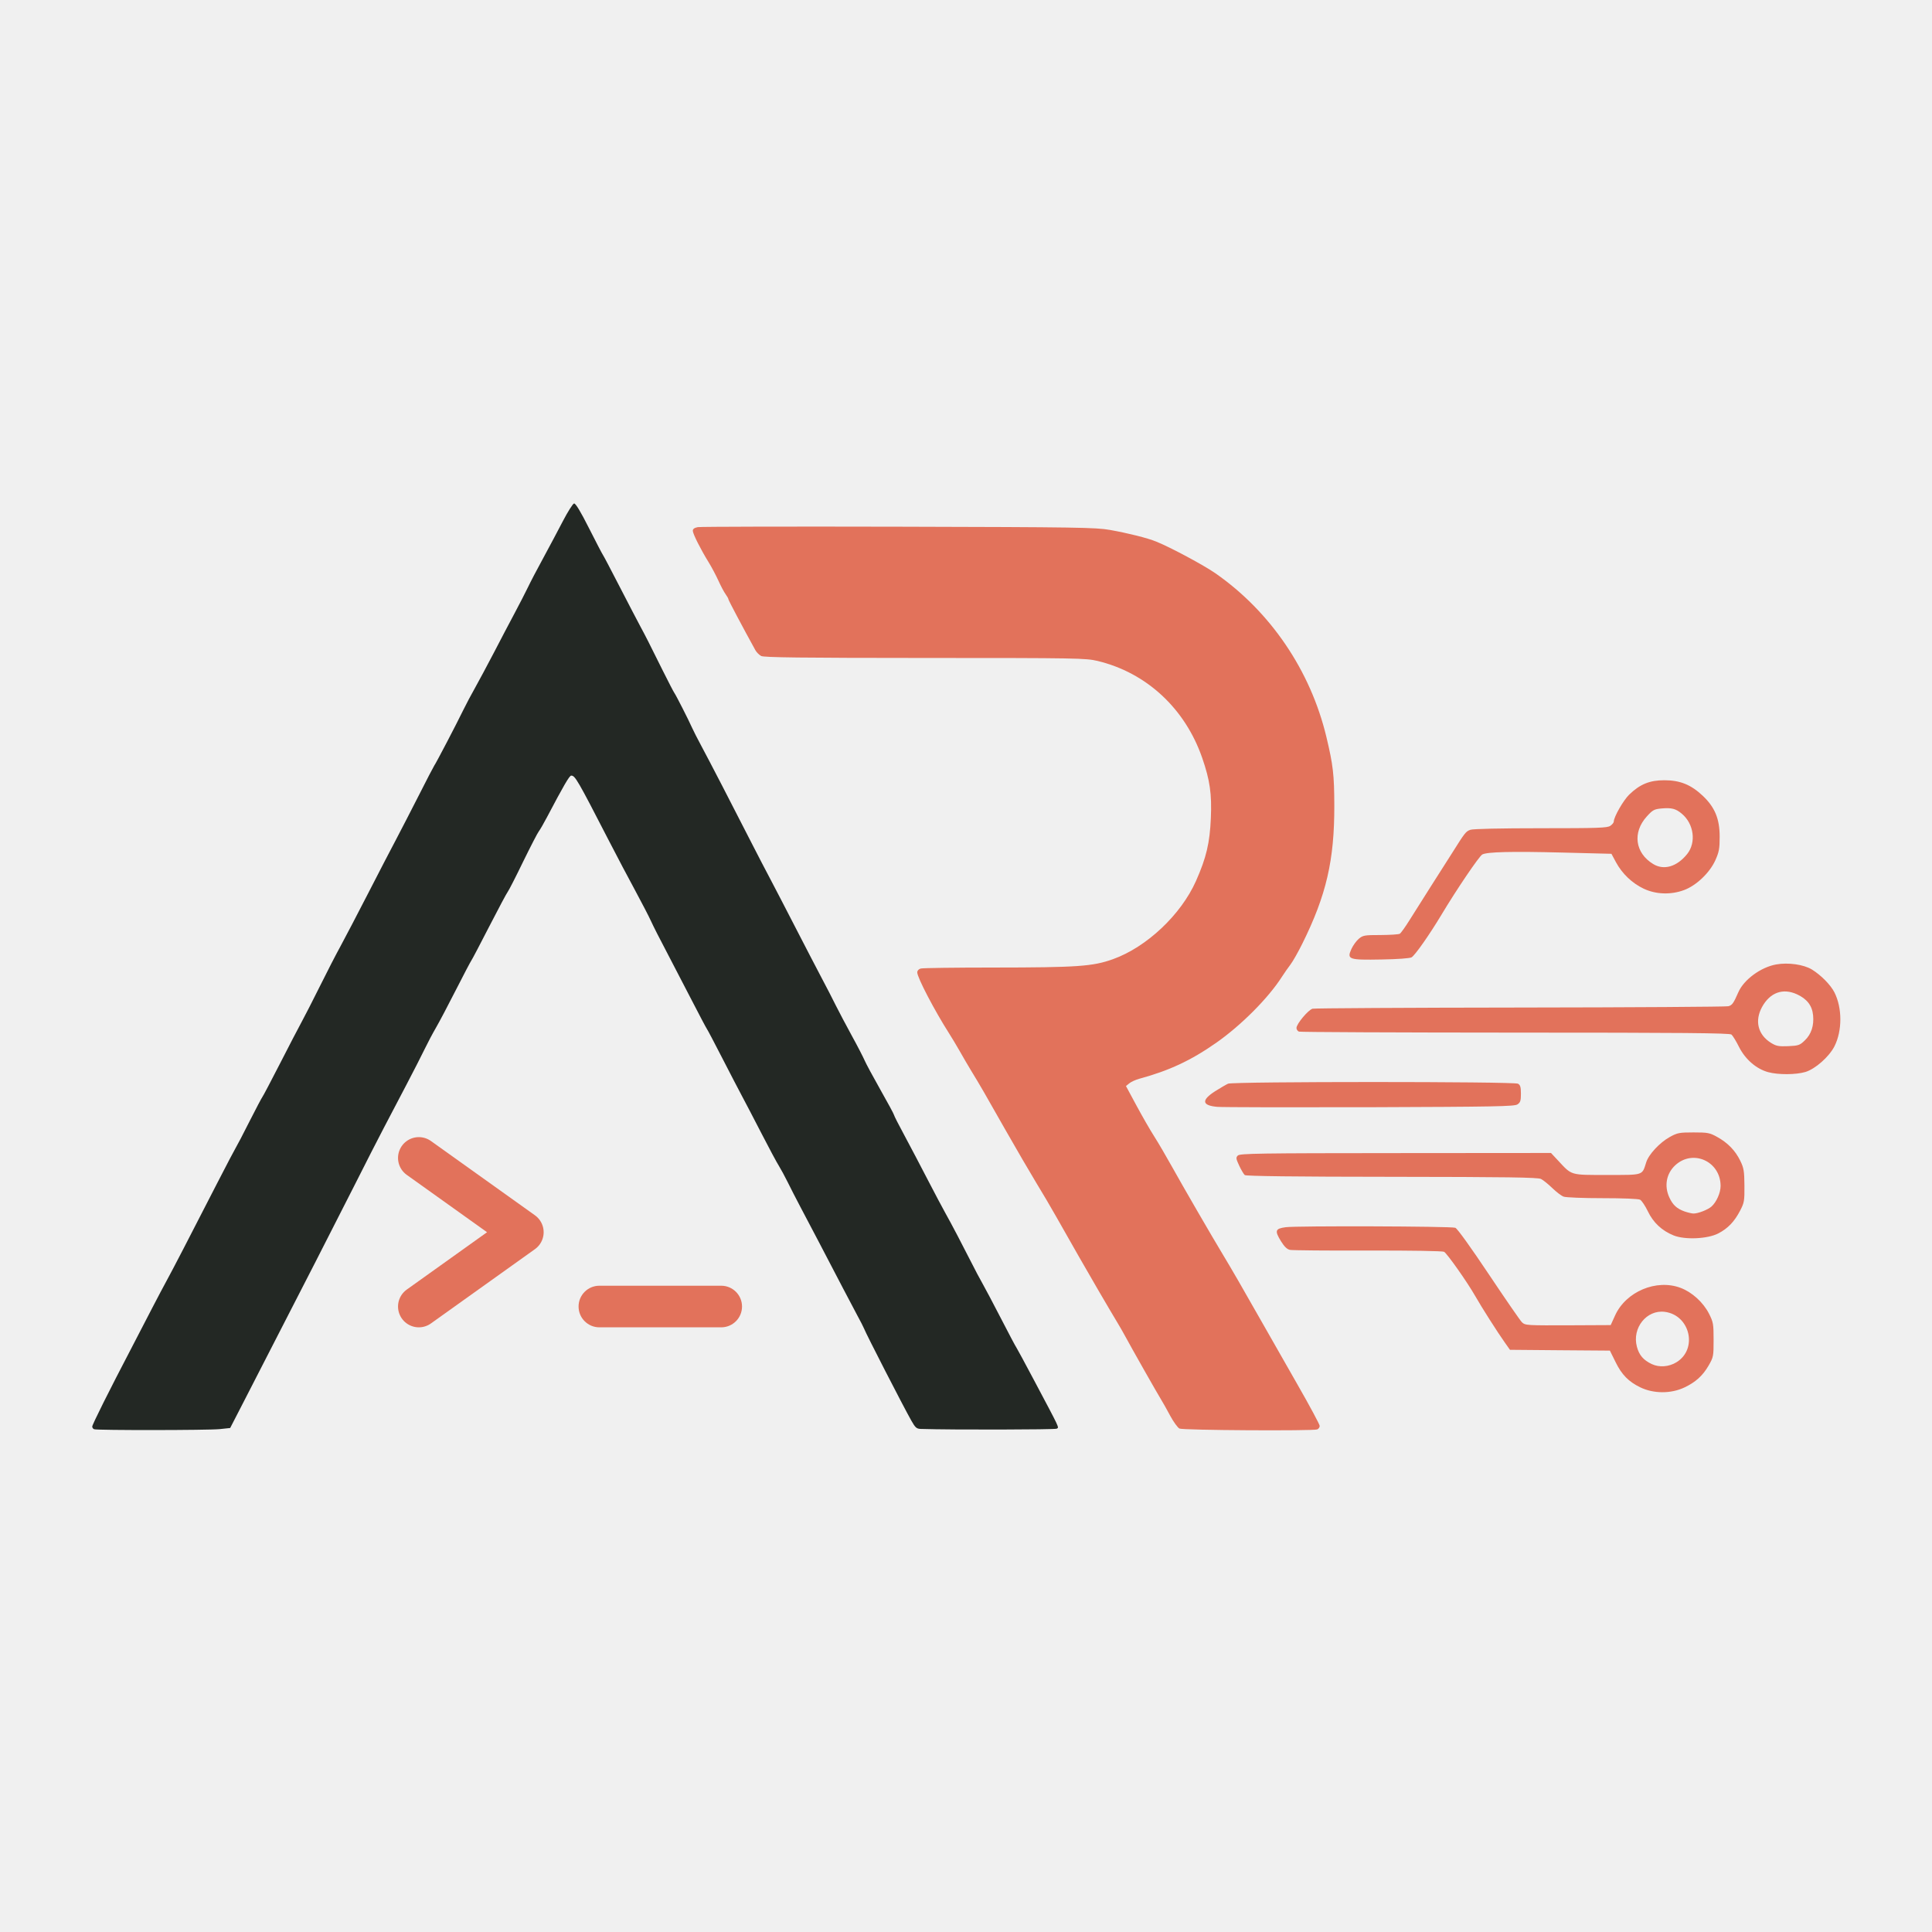
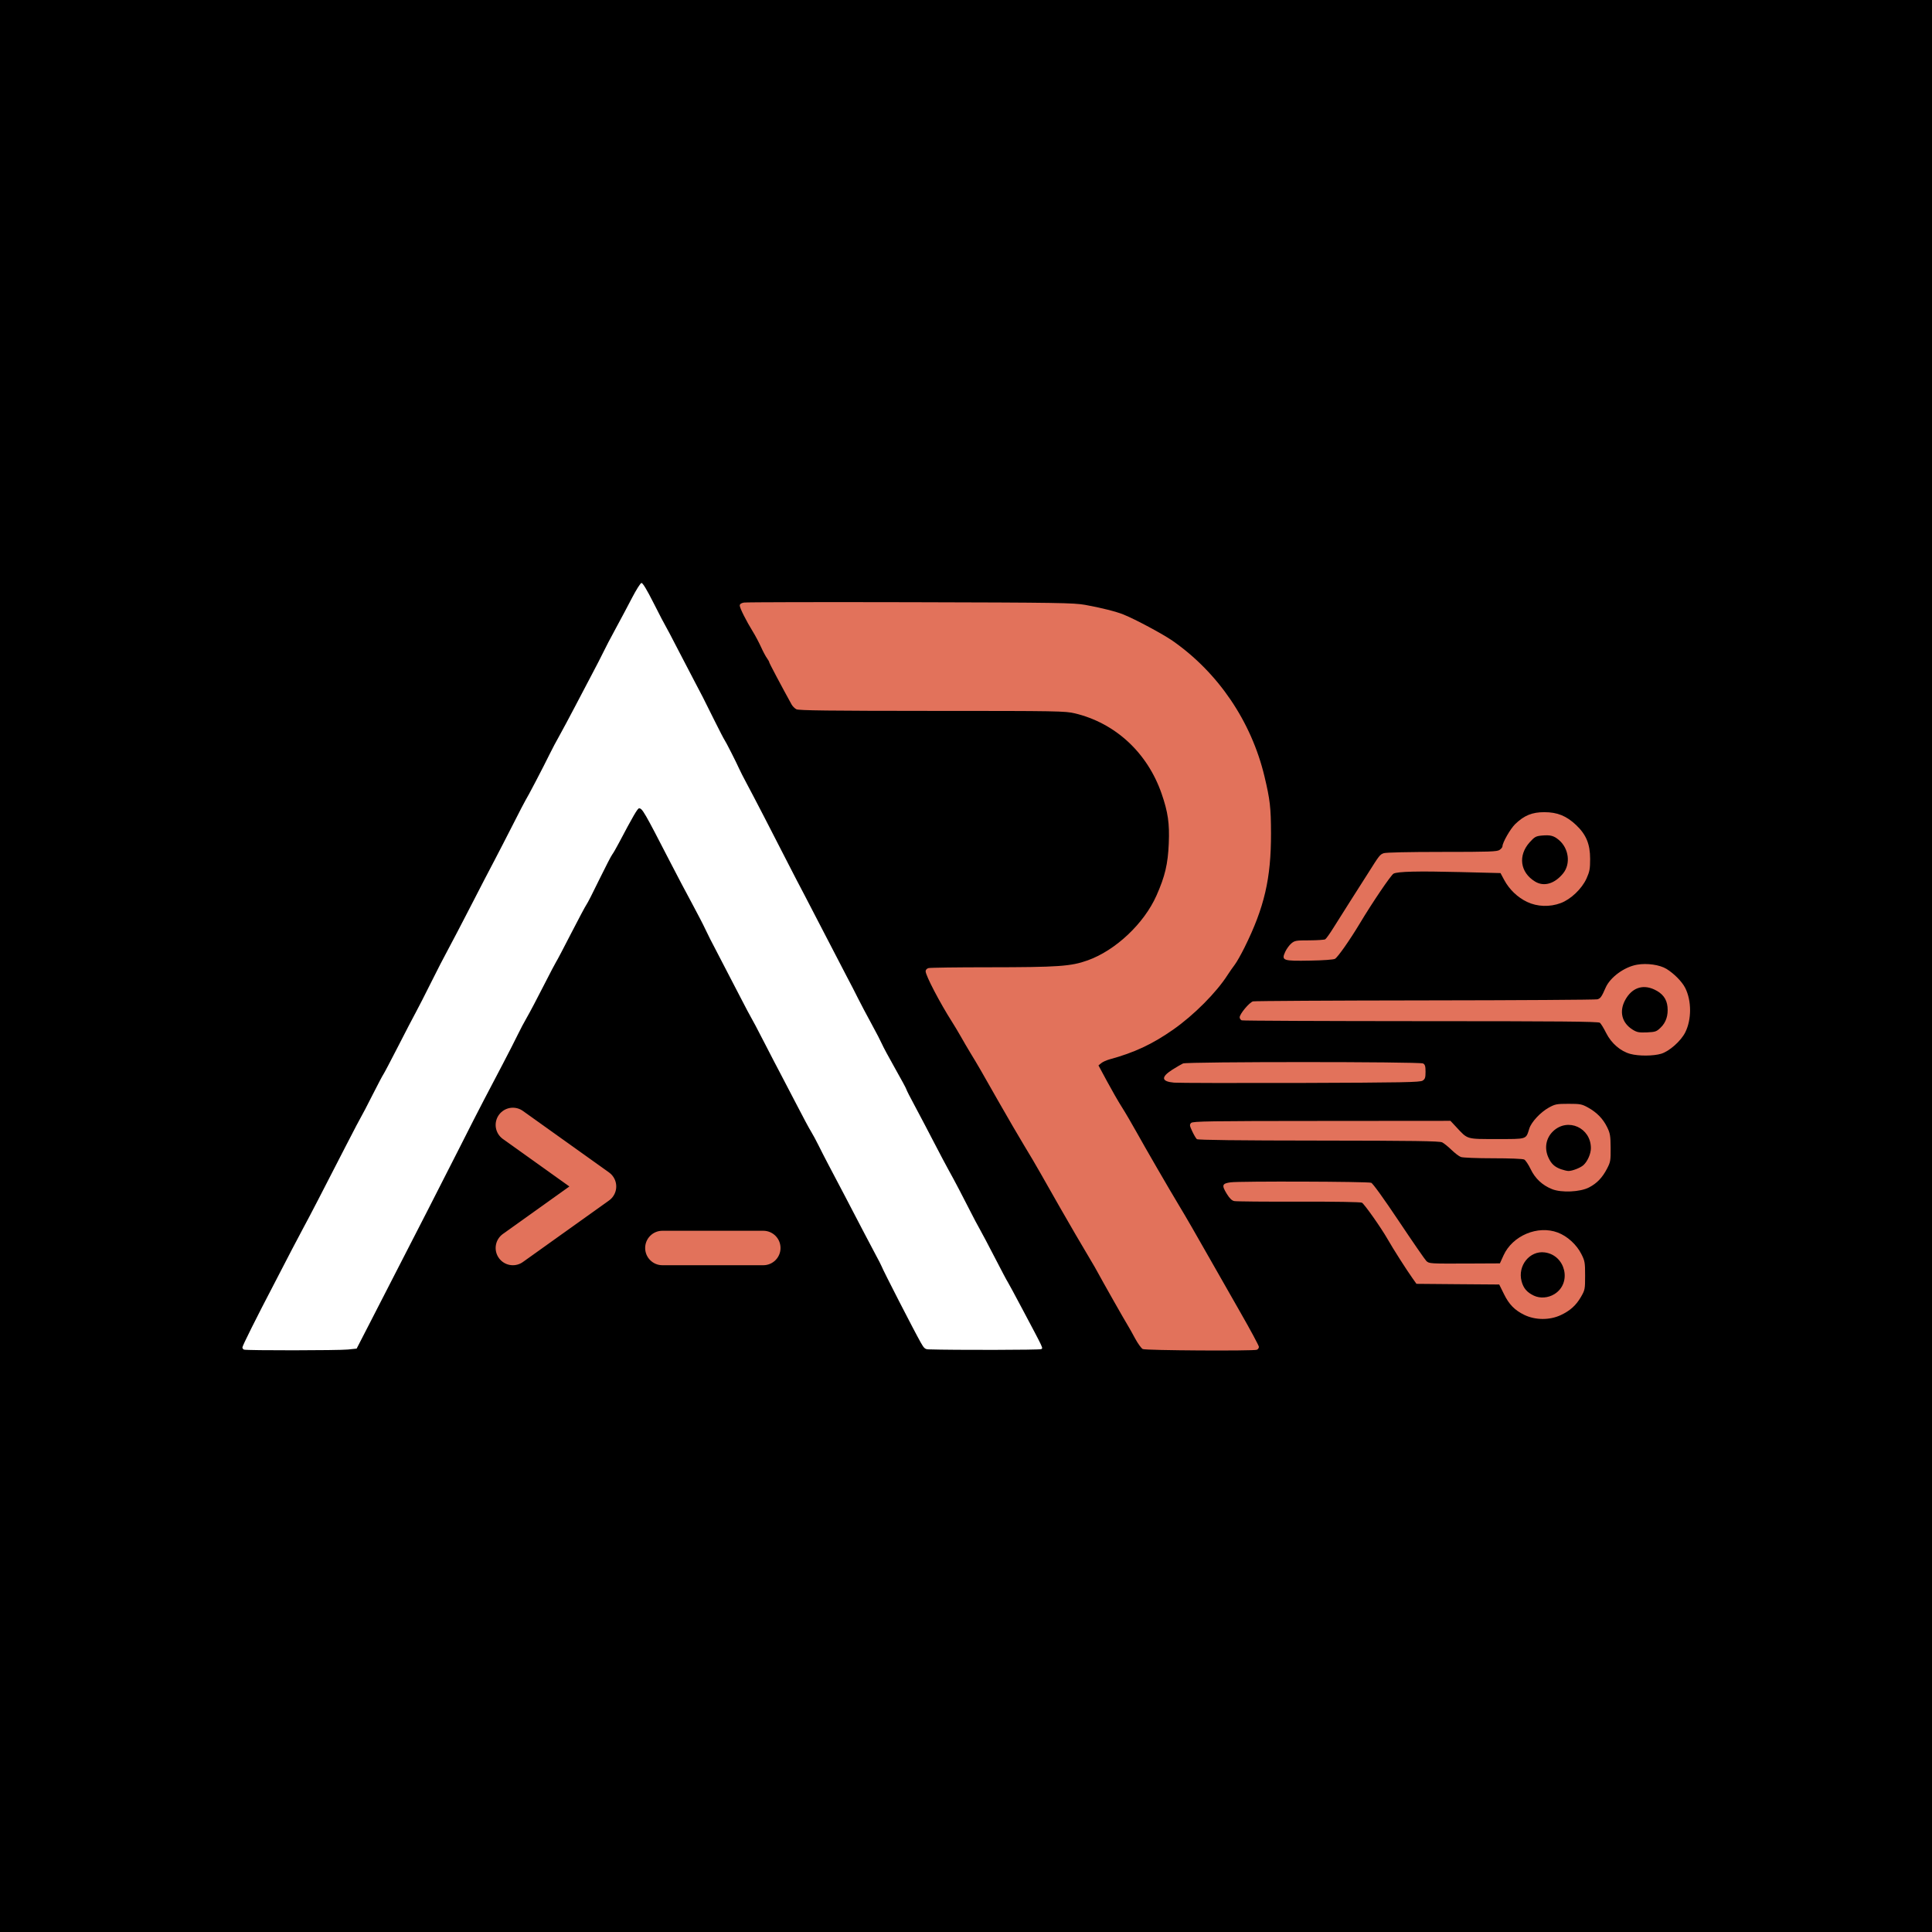
- <svg xmlns="http://www.w3.org/2000/svg" viewBox="88 88 848 848" width="848" height="848" role="img" aria-label="Abdur Rafay">
-   <style>.ink{fill:#232824}@media (prefers-color-scheme:dark){.ink{fill:#FFFFFF}}</style>
+ <svg xmlns="http://www.w3.org/2000/svg" viewBox="0 0 1024 1024" width="1024" height="1024">
+   <rect width="1024" height="1024" fill="#000000" />
  <g transform="translate(84.32 202.19) scale(2.7176)">
-     <path d="M36.83,188.80L38.53,188.62L40.78,184.25C43.26,179.44 47.68,170.83 52.33,161.75C53.98,158.52 56.82,152.95 58.63,149.38C60.43,145.80 62.56,141.64 63.36,140.12C64.15,138.61 65.77,135.52 66.96,133.25C68.15,130.98 69.50,128.34 69.96,127.38C70.43,126.41 71.23,124.89 71.75,124.00C72.27,123.11 73.72,120.36 74.97,117.90C76.22,115.44 77.35,113.30 77.46,113.15C77.58,113.00 78.89,110.51 80.37,107.62C81.85,104.74 83.20,102.21 83.37,102.00C83.54,101.79 84.66,99.60 85.86,97.12C87.07,94.65 88.20,92.46 88.38,92.25C88.55,92.04 89.14,91.03 89.68,90.00C92.40,84.84 93.32,83.25 93.61,83.25C94.24,83.25 94.60,83.86 99.74,93.84C101.00,96.29 102.90,99.89 103.96,101.84C105.01,103.79 106.16,106.00 106.50,106.75C106.84,107.51 107.95,109.70 108.97,111.62C109.98,113.55 111.82,117.09 113.06,119.50C114.30,121.91 115.40,123.99 115.50,124.12C115.61,124.26 116.74,126.40 118.01,128.88C119.28,131.35 120.71,134.11 121.19,135.00C121.67,135.89 123.08,138.59 124.32,141.00C125.56,143.41 126.84,145.80 127.17,146.31C127.49,146.83 128.13,148.01 128.59,148.94C129.04,149.87 129.96,151.64 130.61,152.88C131.27,154.11 132.63,156.70 133.63,158.62C136.77,164.66 138.82,168.56 139.79,170.38C140.31,171.34 140.81,172.30 140.89,172.52C141.22,173.40 147.19,185.03 148.55,187.44C149.19,188.57 149.39,188.75 150.08,188.77C155.12,188.93 171.77,188.89 172.03,188.73C172.42,188.48 172.65,188.99 168.35,180.88C166.89,178.12 165.61,175.76 165.51,175.62C165.40,175.49 164.30,173.41 163.06,171.00C161.82,168.59 160.45,166.01 160.02,165.25C159.59,164.49 158.84,163.09 158.36,162.12C156.97,159.37 154.95,155.51 154.05,153.92C153.60,153.12 152.32,150.70 151.20,148.54C150.09,146.39 148.41,143.19 147.47,141.44C146.52,139.69 145.75,138.17 145.75,138.07C145.75,137.96 144.76,136.12 143.55,133.99C142.34,131.85 141.19,129.71 141.00,129.25C140.80,128.78 139.88,126.98 138.93,125.26C137.99,123.54 136.83,121.34 136.35,120.38C135.88,119.41 134.83,117.39 134.03,115.88C133.23,114.36 131.33,110.71 129.81,107.75C128.29,104.79 126.48,101.31 125.79,100.00C125.09,98.69 123.81,96.22 122.93,94.50C119.71,88.18 115.77,80.57 114.65,78.50C114.02,77.33 113.33,75.98 113.12,75.50C112.60,74.31 110.50,70.19 110.26,69.88C110.15,69.74 109.31,68.11 108.38,66.25C106.05,61.55 105.68,60.83 104.76,59.12C104.32,58.30 102.82,55.43 101.44,52.75C100.06,50.07 98.85,47.76 98.74,47.62C98.64,47.49 97.62,45.54 96.49,43.30C95.11,40.56 94.31,39.25 94.07,39.30C93.87,39.34 93.07,40.61 92.28,42.12C91.49,43.64 90.06,46.34 89.09,48.12C88.11,49.91 86.99,52.05 86.60,52.88C86.20,53.70 85.25,55.56 84.48,57.00C83.71,58.44 82.20,61.31 81.13,63.38C80.05,65.44 78.69,67.99 78.10,69.04C77.50,70.09 76.64,71.72 76.18,72.66C75.05,74.99 71.74,81.32 71.50,81.62C71.40,81.76 70.28,83.90 69.03,86.38C67.77,88.85 66.12,92.06 65.36,93.50C64.59,94.94 62.55,98.88 60.82,102.25C59.09,105.62 57.09,109.44 56.38,110.75C55.66,112.06 54.15,114.98 53.03,117.25C51.90,119.52 50.58,122.11 50.09,123.00C49.60,123.89 48.02,126.93 46.58,129.75C45.14,132.56 43.86,134.99 43.74,135.14C43.62,135.29 42.67,137.09 41.63,139.14C40.60,141.19 39.63,143.04 39.49,143.25C39.35,143.46 37.96,146.10 36.41,149.12C32.06,157.61 29.15,163.23 28.24,164.88C27.79,165.70 26.75,167.67 25.93,169.25C25.12,170.83 23.63,173.70 22.63,175.62C18.95,182.66 16.25,188.07 16.25,188.39C16.25,188.56 16.39,188.76 16.56,188.82C17.08,189.01 34.99,188.99 36.83,188.80Z" class="ink" fill-rule="evenodd" />
+     <path d="M36.83,188.80L38.53,188.62L40.78,184.25C43.26,179.44 47.68,170.83 52.33,161.75C53.98,158.52 56.82,152.95 58.63,149.38C60.43,145.80 62.56,141.64 63.36,140.12C64.15,138.61 65.77,135.52 66.96,133.25C68.15,130.98 69.50,128.34 69.96,127.38C70.43,126.41 71.23,124.89 71.75,124.00C72.27,123.11 73.72,120.36 74.97,117.90C76.22,115.44 77.35,113.30 77.46,113.15C77.58,113.00 78.89,110.51 80.37,107.62C81.85,104.74 83.20,102.21 83.37,102.00C83.54,101.79 84.66,99.60 85.86,97.12C87.07,94.65 88.20,92.46 88.38,92.25C88.55,92.04 89.14,91.03 89.68,90.00C92.40,84.84 93.32,83.25 93.61,83.25C94.24,83.25 94.60,83.86 99.74,93.84C101.00,96.29 102.90,99.89 103.96,101.84C105.01,103.79 106.16,106.00 106.50,106.75C106.84,107.51 107.95,109.70 108.97,111.62C109.98,113.55 111.82,117.09 113.06,119.50C114.30,121.91 115.40,123.99 115.50,124.12C115.61,124.26 116.74,126.40 118.01,128.88C119.28,131.35 120.71,134.11 121.19,135.00C121.67,135.89 123.08,138.59 124.32,141.00C125.56,143.41 126.84,145.80 127.17,146.31C127.49,146.83 128.13,148.01 128.59,148.94C129.04,149.87 129.96,151.64 130.61,152.88C131.27,154.11 132.63,156.70 133.63,158.62C136.77,164.66 138.82,168.56 139.79,170.38C140.31,171.34 140.81,172.30 140.89,172.52C141.22,173.40 147.19,185.03 148.55,187.44C149.19,188.57 149.39,188.75 150.08,188.77C155.12,188.93 171.77,188.89 172.03,188.73C172.42,188.48 172.65,188.99 168.35,180.88C166.89,178.12 165.61,175.76 165.51,175.62C165.40,175.49 164.30,173.41 163.06,171.00C161.82,168.59 160.45,166.01 160.02,165.25C159.59,164.49 158.84,163.09 158.36,162.12C156.97,159.37 154.95,155.51 154.05,153.92C153.60,153.12 152.32,150.70 151.20,148.54C150.09,146.39 148.41,143.19 147.47,141.44C146.52,139.69 145.75,138.17 145.75,138.07C145.75,137.96 144.76,136.12 143.55,133.99C142.34,131.85 141.19,129.71 141.00,129.25C140.80,128.78 139.88,126.98 138.93,125.26C137.99,123.54 136.83,121.34 136.35,120.38C135.88,119.41 134.83,117.39 134.03,115.88C133.23,114.36 131.33,110.71 129.81,107.75C128.29,104.79 126.48,101.31 125.79,100.00C125.09,98.69 123.81,96.22 122.93,94.50C119.71,88.18 115.77,80.57 114.65,78.50C114.02,77.33 113.33,75.98 113.12,75.50C112.60,74.31 110.50,70.19 110.26,69.88C110.15,69.74 109.31,68.11 108.38,66.25C106.05,61.55 105.68,60.83 104.76,59.12C104.32,58.30 102.82,55.43 101.44,52.75C100.06,50.07 98.85,47.76 98.74,47.62C98.64,47.49 97.62,45.54 96.49,43.30C95.11,40.56 94.31,39.25 94.07,39.30C93.87,39.34 93.07,40.61 92.28,42.12C91.49,43.64 90.06,46.34 89.09,48.12C88.11,49.91 86.99,52.05 86.60,52.88C86.20,53.70 85.25,55.56 84.48,57.00C83.71,58.44 82.20,61.31 81.13,63.38C80.05,65.44 78.69,67.99 78.10,69.04C77.50,70.09 76.64,71.72 76.18,72.66C75.05,74.99 71.74,81.32 71.50,81.62C71.40,81.76 70.28,83.90 69.03,86.38C67.77,88.85 66.12,92.06 65.36,93.50C64.59,94.94 62.55,98.88 60.82,102.25C59.09,105.62 57.09,109.44 56.38,110.75C55.66,112.06 54.15,114.98 53.03,117.25C51.90,119.52 50.58,122.11 50.09,123.00C49.60,123.89 48.02,126.93 46.58,129.75C45.14,132.56 43.86,134.99 43.74,135.14C43.62,135.29 42.67,137.09 41.63,139.14C40.60,141.19 39.63,143.04 39.49,143.25C39.35,143.46 37.96,146.10 36.41,149.12C32.06,157.61 29.15,163.23 28.24,164.88C27.79,165.70 26.75,167.67 25.93,169.25C25.12,170.83 23.63,173.70 22.63,175.62C18.95,182.66 16.25,188.07 16.25,188.39C16.25,188.56 16.39,188.76 16.56,188.82C17.08,189.01 34.99,188.99 36.83,188.80Z" fill="#FFFFFF" fill-rule="evenodd" />
    <path d="M214.10,188.85C214.32,188.76 214.50,188.51 214.50,188.28C214.50,188.05 212.86,185.00 210.85,181.49C208.85,177.99 206.19,173.32 204.94,171.12C202.31,166.47 200.16,162.75 198.87,160.62C197.04,157.59 192.37,149.53 190.69,146.50C189.73,144.78 188.42,142.53 187.76,141.50C187.10,140.47 185.81,138.22 184.89,136.51L183.21,133.39L183.75,132.95C184.05,132.70 184.77,132.38 185.34,132.22C190.19,130.90 193.69,129.27 197.78,126.41C201.82,123.58 206.22,119.17 208.42,115.71C208.81,115.11 209.43,114.22 209.79,113.75C210.16,113.27 211.02,111.75 211.70,110.38C215.57,102.58 216.88,96.91 216.86,88.12C216.85,83.11 216.67,81.56 215.58,77.00C213.02,66.30 206.56,56.77 197.64,50.56C195.76,49.26 190.42,46.39 188.11,45.46C186.71,44.88 183.58,44.10 180.62,43.57C178.33,43.17 175.48,43.12 146.50,43.05C129.11,43.01 114.51,43.04 114.06,43.12C113.51,43.22 113.25,43.41 113.25,43.71C113.25,44.19 114.53,46.73 115.80,48.78C116.26,49.52 116.97,50.86 117.38,51.75C117.78,52.64 118.31,53.64 118.56,53.97C118.80,54.30 119.00,54.66 119.00,54.77C119.00,54.92 121.34,59.34 123.36,63.00C123.55,63.34 123.97,63.76 124.29,63.93C124.74,64.17 130.71,64.24 150.75,64.25C175.40,64.25 176.72,64.28 178.62,64.73C186.52,66.63 192.75,72.40 195.52,80.38C196.77,83.99 197.09,86.20 196.92,90.12C196.75,94.13 196.19,96.50 194.52,100.27C192.09,105.73 186.55,110.95 181.11,112.90C177.84,114.07 175.39,114.24 161.75,114.25C155.63,114.25 150.37,114.32 150.06,114.41C149.73,114.50 149.50,114.75 149.50,115.03C149.50,115.86 152.31,121.23 154.64,124.88C155.08,125.56 155.85,126.86 156.36,127.75C156.86,128.64 157.69,130.06 158.20,130.90C159.72,133.39 160.28,134.36 163.69,140.38C165.49,143.54 167.75,147.42 168.71,149.00C169.68,150.58 171.14,153.06 171.95,154.50C175.16,160.17 176.37,162.28 178.75,166.38C180.11,168.71 181.50,171.07 181.84,171.62C182.18,172.18 182.73,173.13 183.06,173.75C184.03,175.55 188.27,183.04 188.87,184.00C189.17,184.48 189.84,185.68 190.37,186.67C190.90,187.65 191.57,188.57 191.85,188.71C192.42,188.99 213.41,189.11 214.10,188.85ZM273.39,182.08C275.20,181.23 276.35,180.19 277.30,178.56C278.10,177.17 278.12,177.03 278.12,174.38C278.12,171.82 278.07,171.52 277.38,170.16C276.45,168.33 274.65,166.69 272.80,165.99C268.89,164.51 263.96,166.58 262.21,170.44L261.50,172.00L255.31,172.03C247.80,172.06 247.74,172.05 247.17,171.55C246.93,171.33 244.52,167.84 241.82,163.80C238.88,159.40 236.71,156.38 236.40,156.28C235.70,156.03 210.74,155.95 209.00,156.19C207.31,156.42 207.20,156.75 208.25,158.46C208.79,159.33 209.23,159.76 209.70,159.85C210.07,159.93 215.73,159.98 222.27,159.96C229.20,159.94 234.35,160.03 234.59,160.16C235.08,160.44 238.32,165.03 239.61,167.29C240.66,169.14 243.27,173.23 244.43,174.86L245.23,175.99L253.30,176.06L261.37,176.12L262.30,178.00C263.29,180.02 264.39,181.13 266.25,182.04C268.41,183.09 271.20,183.11 273.39,182.08ZM268.12,178.29C266.78,177.65 266.09,176.85 265.73,175.49C264.92,172.46 267.31,169.48 270.24,169.86C274.32,170.39 275.60,175.85 272.14,177.99C270.92,178.75 269.34,178.87 268.12,178.29ZM278.88,157.19C280.43,156.39 281.49,155.28 282.41,153.50C283.07,152.23 283.12,151.93 283.10,149.46C283.08,147.11 283.00,146.63 282.42,145.44C281.61,143.79 280.41,142.56 278.68,141.60C277.48,140.94 277.17,140.88 274.88,140.88C272.58,140.88 272.27,140.94 271.04,141.62C269.43,142.51 267.64,144.42 267.24,145.70C266.55,147.86 266.90,147.75 260.92,147.75C254.89,147.75 255.27,147.86 252.99,145.41L251.86,144.20L226.76,144.22C204.77,144.23 201.61,144.28 201.28,144.61C200.95,144.94 200.97,145.12 201.50,146.25C201.83,146.95 202.23,147.63 202.40,147.77C202.61,147.94 210.50,148.04 226.17,148.05C244.72,148.07 249.76,148.14 250.25,148.40C250.59,148.57 251.41,149.23 252.06,149.86C252.71,150.49 253.53,151.12 253.89,151.25C254.24,151.39 257.06,151.50 260.16,151.50C263.47,151.50 265.98,151.60 266.25,151.75C266.51,151.89 267.07,152.73 267.50,153.62C268.37,155.44 269.77,156.76 271.67,157.52C273.49,158.25 277.16,158.09 278.88,157.19ZM273.42,153.64C272.18,153.19 271.53,152.60 270.97,151.38C270.12,149.53 270.48,147.54 271.91,146.20C274.77,143.53 279.25,145.55 279.25,149.53C279.25,150.62 278.59,152.12 277.79,152.84C277.22,153.36 275.63,153.98 274.88,153.98C274.60,153.98 273.95,153.82 273.42,153.64ZM246.43,136.36C246.91,136.05 247.00,135.77 247.00,134.63C247.00,133.54 246.90,133.22 246.52,133.01C245.84,132.65 200.51,132.65 199.70,133.01C199.39,133.15 198.45,133.70 197.62,134.22C195.35,135.67 195.46,136.53 197.95,136.75C198.73,136.82 209.83,136.84 222.62,136.81C242.73,136.74 245.94,136.68 246.43,136.36ZM292.94,131.12C294.54,130.64 296.78,128.66 297.64,126.97C298.91,124.45 298.91,120.78 297.63,118.25C297.01,117.04 295.47,115.48 294.00,114.57C292.67,113.76 290.18,113.40 288.23,113.75C285.75,114.19 283.02,116.20 282.13,118.21C281.34,120.03 281.11,120.34 280.50,120.50C280.16,120.59 265.04,120.69 246.91,120.71C228.78,120.73 213.67,120.82 213.35,120.90C212.66,121.08 210.75,123.35 210.75,124.01C210.75,124.25 210.93,124.51 211.15,124.60C211.36,124.68 227.08,124.75 246.08,124.76C272.85,124.76 280.71,124.83 281.00,125.07C281.21,125.24 281.77,126.15 282.24,127.10C283.25,129.09 285.04,130.64 286.95,131.15C288.58,131.59 291.41,131.57 292.94,131.12ZM287.40,126.42C285.28,125.11 284.72,122.87 285.94,120.63C287.23,118.28 289.30,117.53 291.58,118.57C293.21,119.32 294.04,120.40 294.19,121.97C294.35,123.63 293.90,125.01 292.87,126.00C292.05,126.80 291.85,126.87 290.18,126.95C288.63,127.01 288.24,126.94 287.40,126.42ZM229.34,112.60C229.90,112.27 232.20,108.99 234.15,105.75C236.61,101.64 240.26,96.26 240.76,95.99C241.56,95.57 245.45,95.47 253.75,95.68L261.62,95.88L262.35,97.24C263.35,99.09 264.96,100.63 266.82,101.51C268.80,102.45 271.24,102.53 273.37,101.73C275.34,100.99 277.47,98.96 278.39,96.95C279.00,95.59 279.10,95.07 279.10,93.12C279.10,90.23 278.33,88.37 276.37,86.51C274.46,84.71 272.70,84.00 270.16,84.00C267.79,84.00 266.24,84.63 264.49,86.32C263.55,87.23 262.00,89.93 262.00,90.67C262.00,90.84 261.75,91.15 261.44,91.36C260.96,91.70 259.47,91.75 250.23,91.75C243.66,91.75 239.30,91.85 238.85,92.00C238.11,92.26 237.98,92.42 235.85,95.81C235.17,96.87 233.64,99.29 232.43,101.18C231.22,103.08 229.68,105.52 229.00,106.61C228.32,107.70 227.62,108.68 227.44,108.79C227.27,108.90 225.87,108.99 224.33,109.00C221.74,109.00 221.49,109.04 220.81,109.61C220.42,109.94 219.88,110.69 219.62,111.26C218.86,112.94 219.18,113.05 224.50,112.95C227.05,112.91 229.07,112.76 229.34,112.60ZM268.36,97.53C265.43,95.75 264.99,92.44 267.32,89.86C268.27,88.81 268.52,88.67 269.68,88.56C271.32,88.41 272.01,88.58 272.99,89.41C274.95,91.05 275.34,94.07 273.84,95.93C272.19,97.97 270.09,98.59 268.36,97.53Z" fill="#E2725B" fill-rule="evenodd" />
    <g transform="translate(69.0 145.0) scale(1.2)">
      <path d="M0 0 L14 10 L0 20" fill="none" stroke="#E2725B" stroke-width="5.6" stroke-linecap="round" stroke-linejoin="round" />
      <rect x="21.5" y="17.2" width="22" height="5.6" rx="2.8" fill="#E2725B" />
    </g>
  </g>
</svg>
